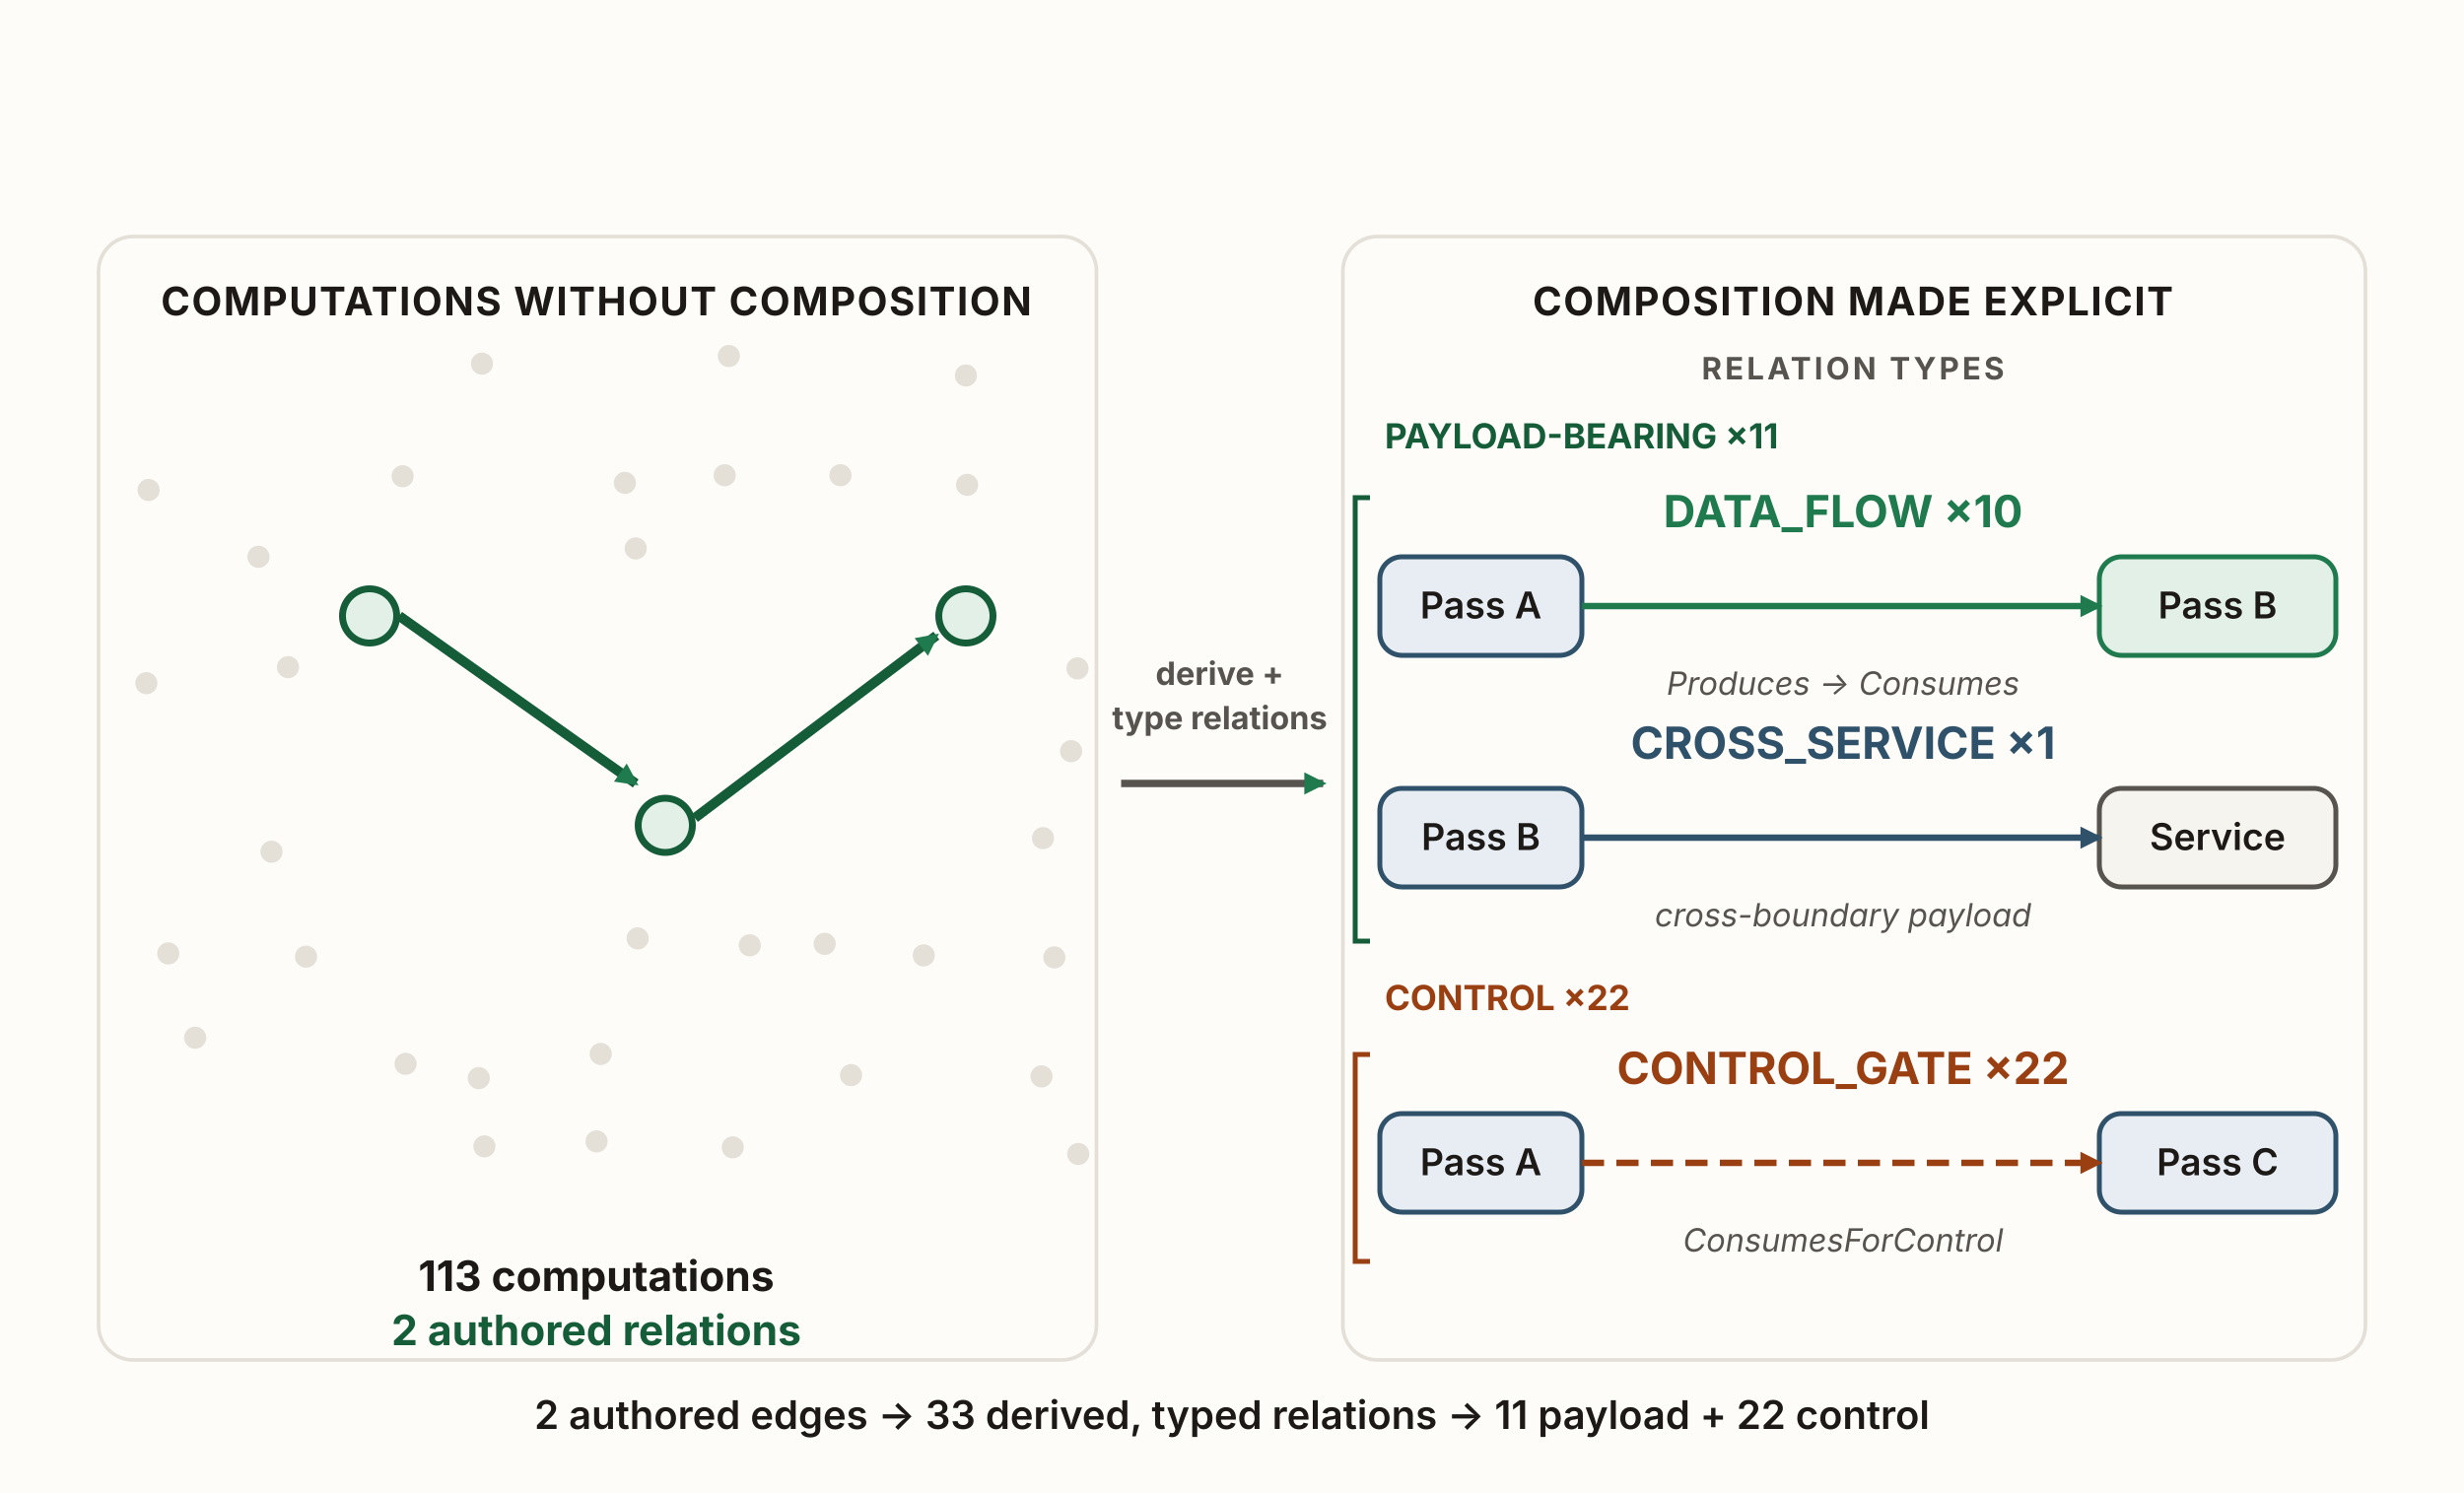
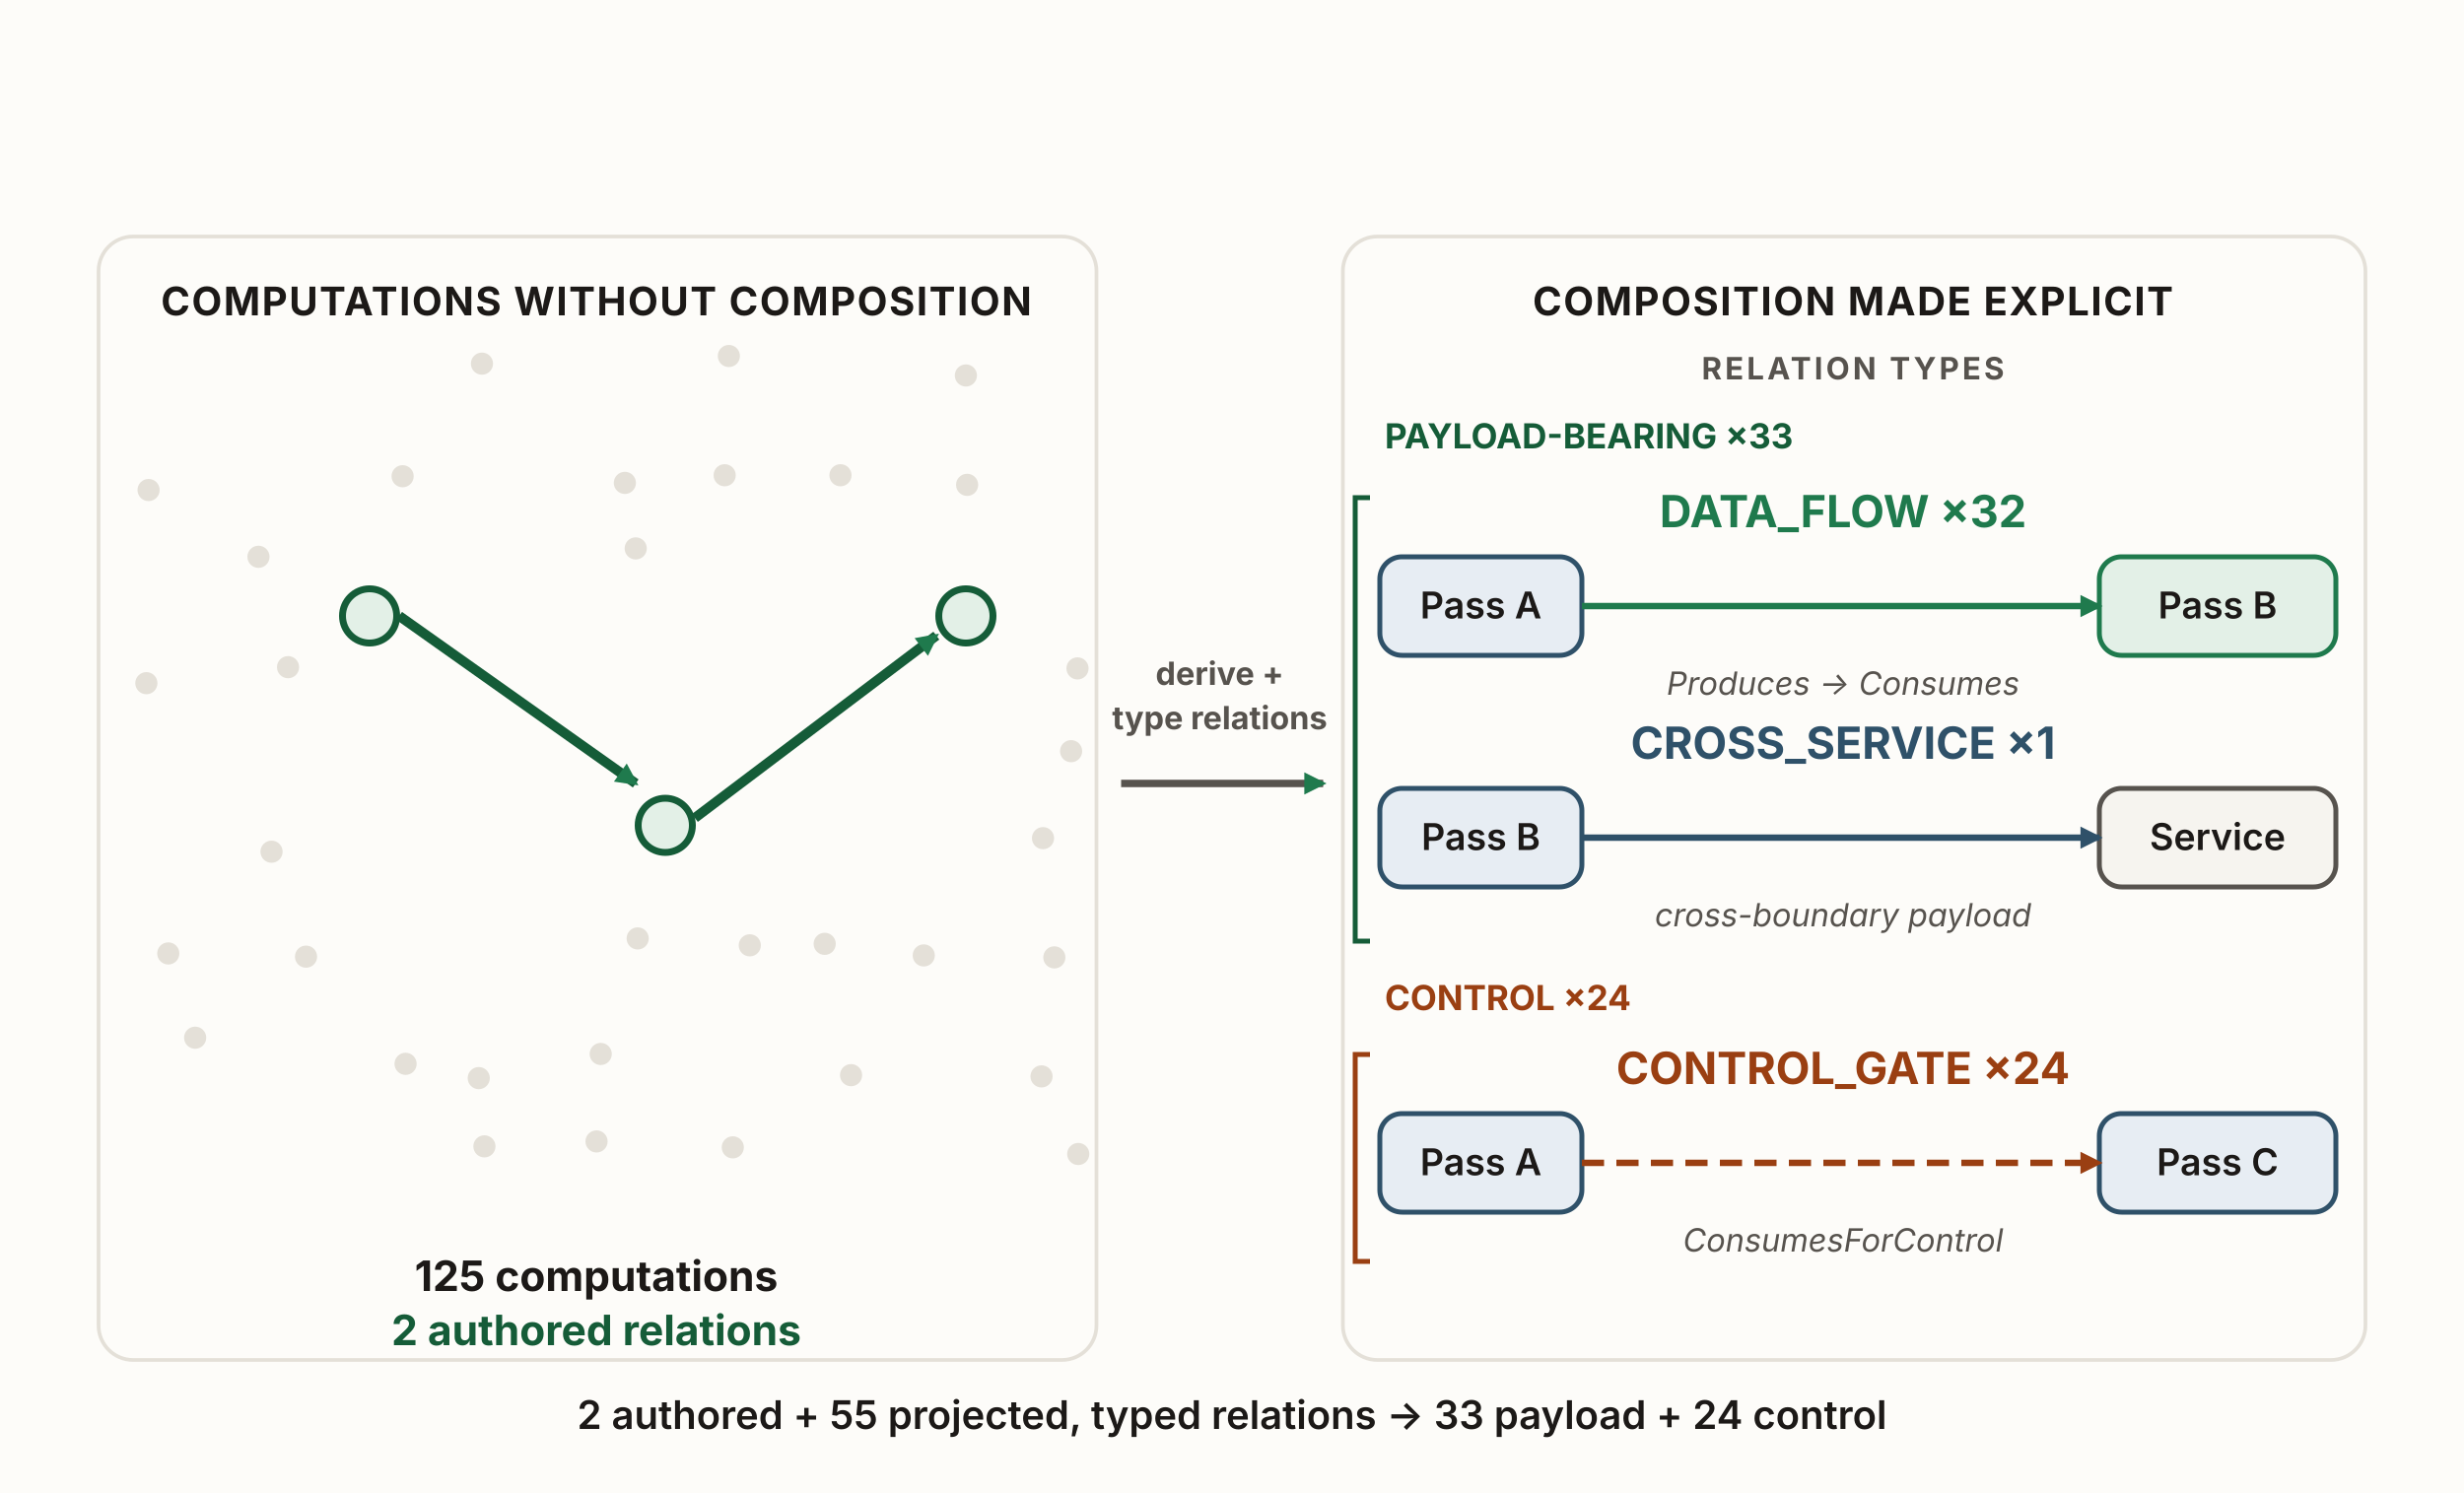
<svg xmlns="http://www.w3.org/2000/svg" viewBox="0 0 1000 606" width="1000" height="606" role="img" aria-labelledby="fncTitle fncDesc" font-family="'Source Sans 3', -apple-system, 'Segoe UI', sans-serif">
  <defs>
    <marker id="fnc-ah-green" viewBox="0 0 10 10" refX="8.5" refY="5" markerWidth="9" markerHeight="9" orient="auto" markerUnits="userSpaceOnUse">
      <path d="M0 0 L10 5 L0 10 z" fill="#1f7a4d" />
    </marker>
    <marker id="fnc-ah-rust" viewBox="0 0 10 10" refX="8.5" refY="5" markerWidth="9" markerHeight="9" orient="auto" markerUnits="userSpaceOnUse">
      <path d="M0 0 L10 5 L0 10 z" fill="#9a3f12" />
    </marker>
    <marker id="fnc-ah-blue" viewBox="0 0 10 10" refX="8.5" refY="5" markerWidth="9" markerHeight="9" orient="auto" markerUnits="userSpaceOnUse">
      <path d="M0 0 L10 5 L0 10 z" fill="#2f5169" />
    </marker>
  </defs>
  <rect x="0" y="0" width="1000" height="606" fill="#fdfcf9" />
  <rect x="40" y="96" width="405" height="456" rx="14" fill="none" stroke="#e4e0d8" stroke-width="1.5" />
  <rect x="545" y="96" width="415" height="456" rx="14" fill="none" stroke="#e4e0d8" stroke-width="1.5" />
  <circle cx="59.4" cy="277.3" r="4.5" fill="#e4e0d8" />
  <circle cx="60.3" cy="198.9" r="4.5" fill="#e4e0d8" />
  <circle cx="68.3" cy="387.0" r="4.5" fill="#e4e0d8" />
  <circle cx="79.2" cy="421.2" r="4.5" fill="#e4e0d8" />
  <circle cx="104.9" cy="226.0" r="4.5" fill="#e4e0d8" />
  <circle cx="110.2" cy="345.7" r="4.5" fill="#e4e0d8" />
  <circle cx="116.9" cy="270.8" r="4.5" fill="#e4e0d8" />
  <circle cx="124.2" cy="388.3" r="4.5" fill="#e4e0d8" />
  <circle cx="163.4" cy="193.3" r="4.5" fill="#e4e0d8" />
  <circle cx="164.6" cy="431.8" r="4.5" fill="#e4e0d8" />
  <circle cx="194.3" cy="437.6" r="4.5" fill="#e4e0d8" />
  <circle cx="195.6" cy="147.6" r="4.5" fill="#e4e0d8" />
  <circle cx="196.6" cy="465.3" r="4.5" fill="#e4e0d8" />
  <circle cx="242.1" cy="463.3" r="4.5" fill="#e4e0d8" />
  <circle cx="243.8" cy="427.8" r="4.5" fill="#e4e0d8" />
  <circle cx="253.6" cy="196.0" r="4.5" fill="#e4e0d8" />
  <circle cx="258.0" cy="222.6" r="4.5" fill="#e4e0d8" />
  <circle cx="258.8" cy="380.9" r="4.5" fill="#e4e0d8" />
  <circle cx="294.1" cy="192.9" r="4.5" fill="#e4e0d8" />
  <circle cx="295.8" cy="144.5" r="4.5" fill="#e4e0d8" />
  <circle cx="297.4" cy="465.7" r="4.5" fill="#e4e0d8" />
  <circle cx="304.3" cy="383.7" r="4.5" fill="#e4e0d8" />
  <circle cx="334.7" cy="383.1" r="4.5" fill="#e4e0d8" />
  <circle cx="341.1" cy="192.9" r="4.5" fill="#e4e0d8" />
  <circle cx="345.4" cy="436.4" r="4.5" fill="#e4e0d8" />
  <circle cx="374.9" cy="387.8" r="4.5" fill="#e4e0d8" />
  <circle cx="392.0" cy="152.4" r="4.5" fill="#e4e0d8" />
  <circle cx="392.5" cy="196.8" r="4.5" fill="#e4e0d8" />
  <circle cx="422.7" cy="436.9" r="4.5" fill="#e4e0d8" />
  <circle cx="423.3" cy="340.2" r="4.5" fill="#e4e0d8" />
  <circle cx="427.9" cy="388.6" r="4.5" fill="#e4e0d8" />
  <circle cx="434.7" cy="304.9" r="4.5" fill="#e4e0d8" />
  <circle cx="437.3" cy="271.3" r="4.5" fill="#e4e0d8" />
  <circle cx="437.6" cy="468.4" r="4.5" fill="#e4e0d8" />
  <path fill="none" stroke="#155c38" stroke-width="4" marker-end="url(#fnc-ah-green)" d="M162,250 L258,318" />
  <path fill="none" stroke="#155c38" stroke-width="4" marker-end="url(#fnc-ah-green)" d="M282,332 L380,258" />
  <circle cx="150" cy="250" r="11" fill="#e3f0e7" stroke="#155c38" stroke-width="2.8" />
  <circle cx="270" cy="335" r="11" fill="#e3f0e7" stroke="#155c38" stroke-width="2.8" />
  <circle cx="392" cy="250" r="11" fill="#e3f0e7" stroke="#155c38" stroke-width="2.8" />
  <text x="495" y="278" text-anchor="middle" font-size="13" font-weight="700" fill="#57534e">derive +</text>
  <text x="495" y="296" text-anchor="middle" font-size="13" font-weight="700" fill="#57534e">type relations</text>
  <line x1="455" y1="318" x2="537" y2="318" stroke="#57534e" stroke-width="3" marker-end="url(#fnc-ah-green)" />
  <text x="242" y="128" text-anchor="middle" font-size="16" font-weight="700" letter-spacing="0.04em" fill="#1c1917">COMPUTATIONS WITHOUT COMPOSITION</text>
  <text x="752" y="128" text-anchor="middle" font-size="16" font-weight="700" letter-spacing="0.04em" fill="#1c1917">COMPOSITION MADE EXPLICIT</text>
  <text x="752" y="154" text-anchor="middle" font-size="12.5" font-weight="700" letter-spacing="0.1em" fill="#57534e">RELATION TYPES</text>
-   <text x="562" y="182" text-anchor="start" font-size="14" font-weight="700" fill="#155c38">PAYLOAD-BEARING  ×11</text>
+   <text x="562" y="182" text-anchor="start" font-size="14" font-weight="700" fill="#155c38">PAYLOAD-BEARING  ×33</text>
  <path fill="none" stroke="#155c38" stroke-width="2" d="M556,202 L550,202 L550,382 L556,382" />
-   <text x="748" y="214" text-anchor="middle" font-size="18" font-weight="700" fill="#1f7a4d">DATA_FLOW  ×10</text>
+   <text x="748" y="214" text-anchor="middle" font-size="18" font-weight="700" fill="#1f7a4d">DATA_FLOW  ×32</text>
  <rect x="560" y="226" width="82" height="40" rx="9" fill="#e7edf3" stroke="#2f5169" stroke-width="2" />
  <rect x="852" y="226" width="96" height="40" rx="9" fill="#e3f0e7" stroke="#1f7a4d" stroke-width="2" />
  <text x="601.0" y="251" text-anchor="middle" font-size="15" font-weight="600" fill="#1c1917">Pass A</text>
  <text x="900.0" y="251" text-anchor="middle" font-size="15" font-weight="600" fill="#1c1917">Pass B</text>
  <line x1="642" y1="246" x2="852" y2="246" stroke="#1f7a4d" stroke-width="2.6" marker-end="url(#fnc-ah-green)" />
  <text x="748" y="282" text-anchor="middle" font-size="13" font-style="italic" fill="#57534e">Produces → Consumes</text>
  <text x="748" y="308" text-anchor="middle" font-size="18" font-weight="700" fill="#2f5169">CROSS_SERVICE  ×1</text>
  <rect x="560" y="320" width="82" height="40" rx="9" fill="#e7edf3" stroke="#2f5169" stroke-width="2" />
  <rect x="852" y="320" width="96" height="40" rx="9" fill="#f6f4ef" stroke="#57534e" stroke-width="2" />
  <text x="601.0" y="345" text-anchor="middle" font-size="15" font-weight="600" fill="#1c1917">Pass B</text>
  <text x="900.0" y="345" text-anchor="middle" font-size="15" font-weight="600" fill="#1c1917">Service</text>
  <line x1="642" y1="340" x2="852" y2="340" stroke="#2f5169" stroke-width="2.6" marker-end="url(#fnc-ah-blue)" />
  <text x="748" y="376" text-anchor="middle" font-size="13" font-style="italic" fill="#57534e">cross-boundary payload</text>
-   <text x="562" y="410" text-anchor="start" font-size="14" font-weight="700" fill="#9a3f12">CONTROL  ×22</text>
+   <text x="562" y="410" text-anchor="start" font-size="14" font-weight="700" fill="#9a3f12">CONTROL  ×24</text>
  <path fill="none" stroke="#9a3f12" stroke-width="2" d="M556,428 L550,428 L550,512 L556,512" />
-   <text x="748" y="440" text-anchor="middle" font-size="18" font-weight="700" fill="#9a3f12">CONTROL_GATE  ×22</text>
+   <text x="748" y="440" text-anchor="middle" font-size="18" font-weight="700" fill="#9a3f12">CONTROL_GATE  ×24</text>
  <rect x="560" y="452" width="82" height="40" rx="9" fill="#e7edf3" stroke="#2f5169" stroke-width="2" />
  <rect x="852" y="452" width="96" height="40" rx="9" fill="#e7edf3" stroke="#2f5169" stroke-width="2" />
  <text x="601.0" y="477" text-anchor="middle" font-size="15" font-weight="600" fill="#1c1917">Pass A</text>
  <text x="900.0" y="477" text-anchor="middle" font-size="15" font-weight="600" fill="#1c1917">Pass C</text>
  <line x1="642" y1="472" x2="852" y2="472" stroke="#9a3f12" stroke-width="2.6" stroke-dasharray="9 5" marker-end="url(#fnc-ah-rust)" />
  <text x="748" y="508" text-anchor="middle" font-size="13" font-style="italic" fill="#57534e">ConsumesForControl</text>
-   <text x="242" y="524" text-anchor="middle" font-size="17" font-weight="700" fill="#1c1917">113 computations</text>
+   <text x="242" y="524" text-anchor="middle" font-size="17" font-weight="700" fill="#1c1917">125 computations</text>
  <text x="242" y="546" text-anchor="middle" font-size="17" font-weight="700" fill="#155c38">2 authored relations</text>
-   <text x="500" y="580" text-anchor="middle" font-size="16" font-weight="600" fill="#1c1917">2 authored edges  →  33 derived, typed relations  →  11 payload + 22 control</text>
+   <text x="500" y="580" text-anchor="middle" font-size="16" font-weight="600" fill="#1c1917">2 authored + 55 projected, typed relations  →  33 payload + 24 control</text>
</svg>
